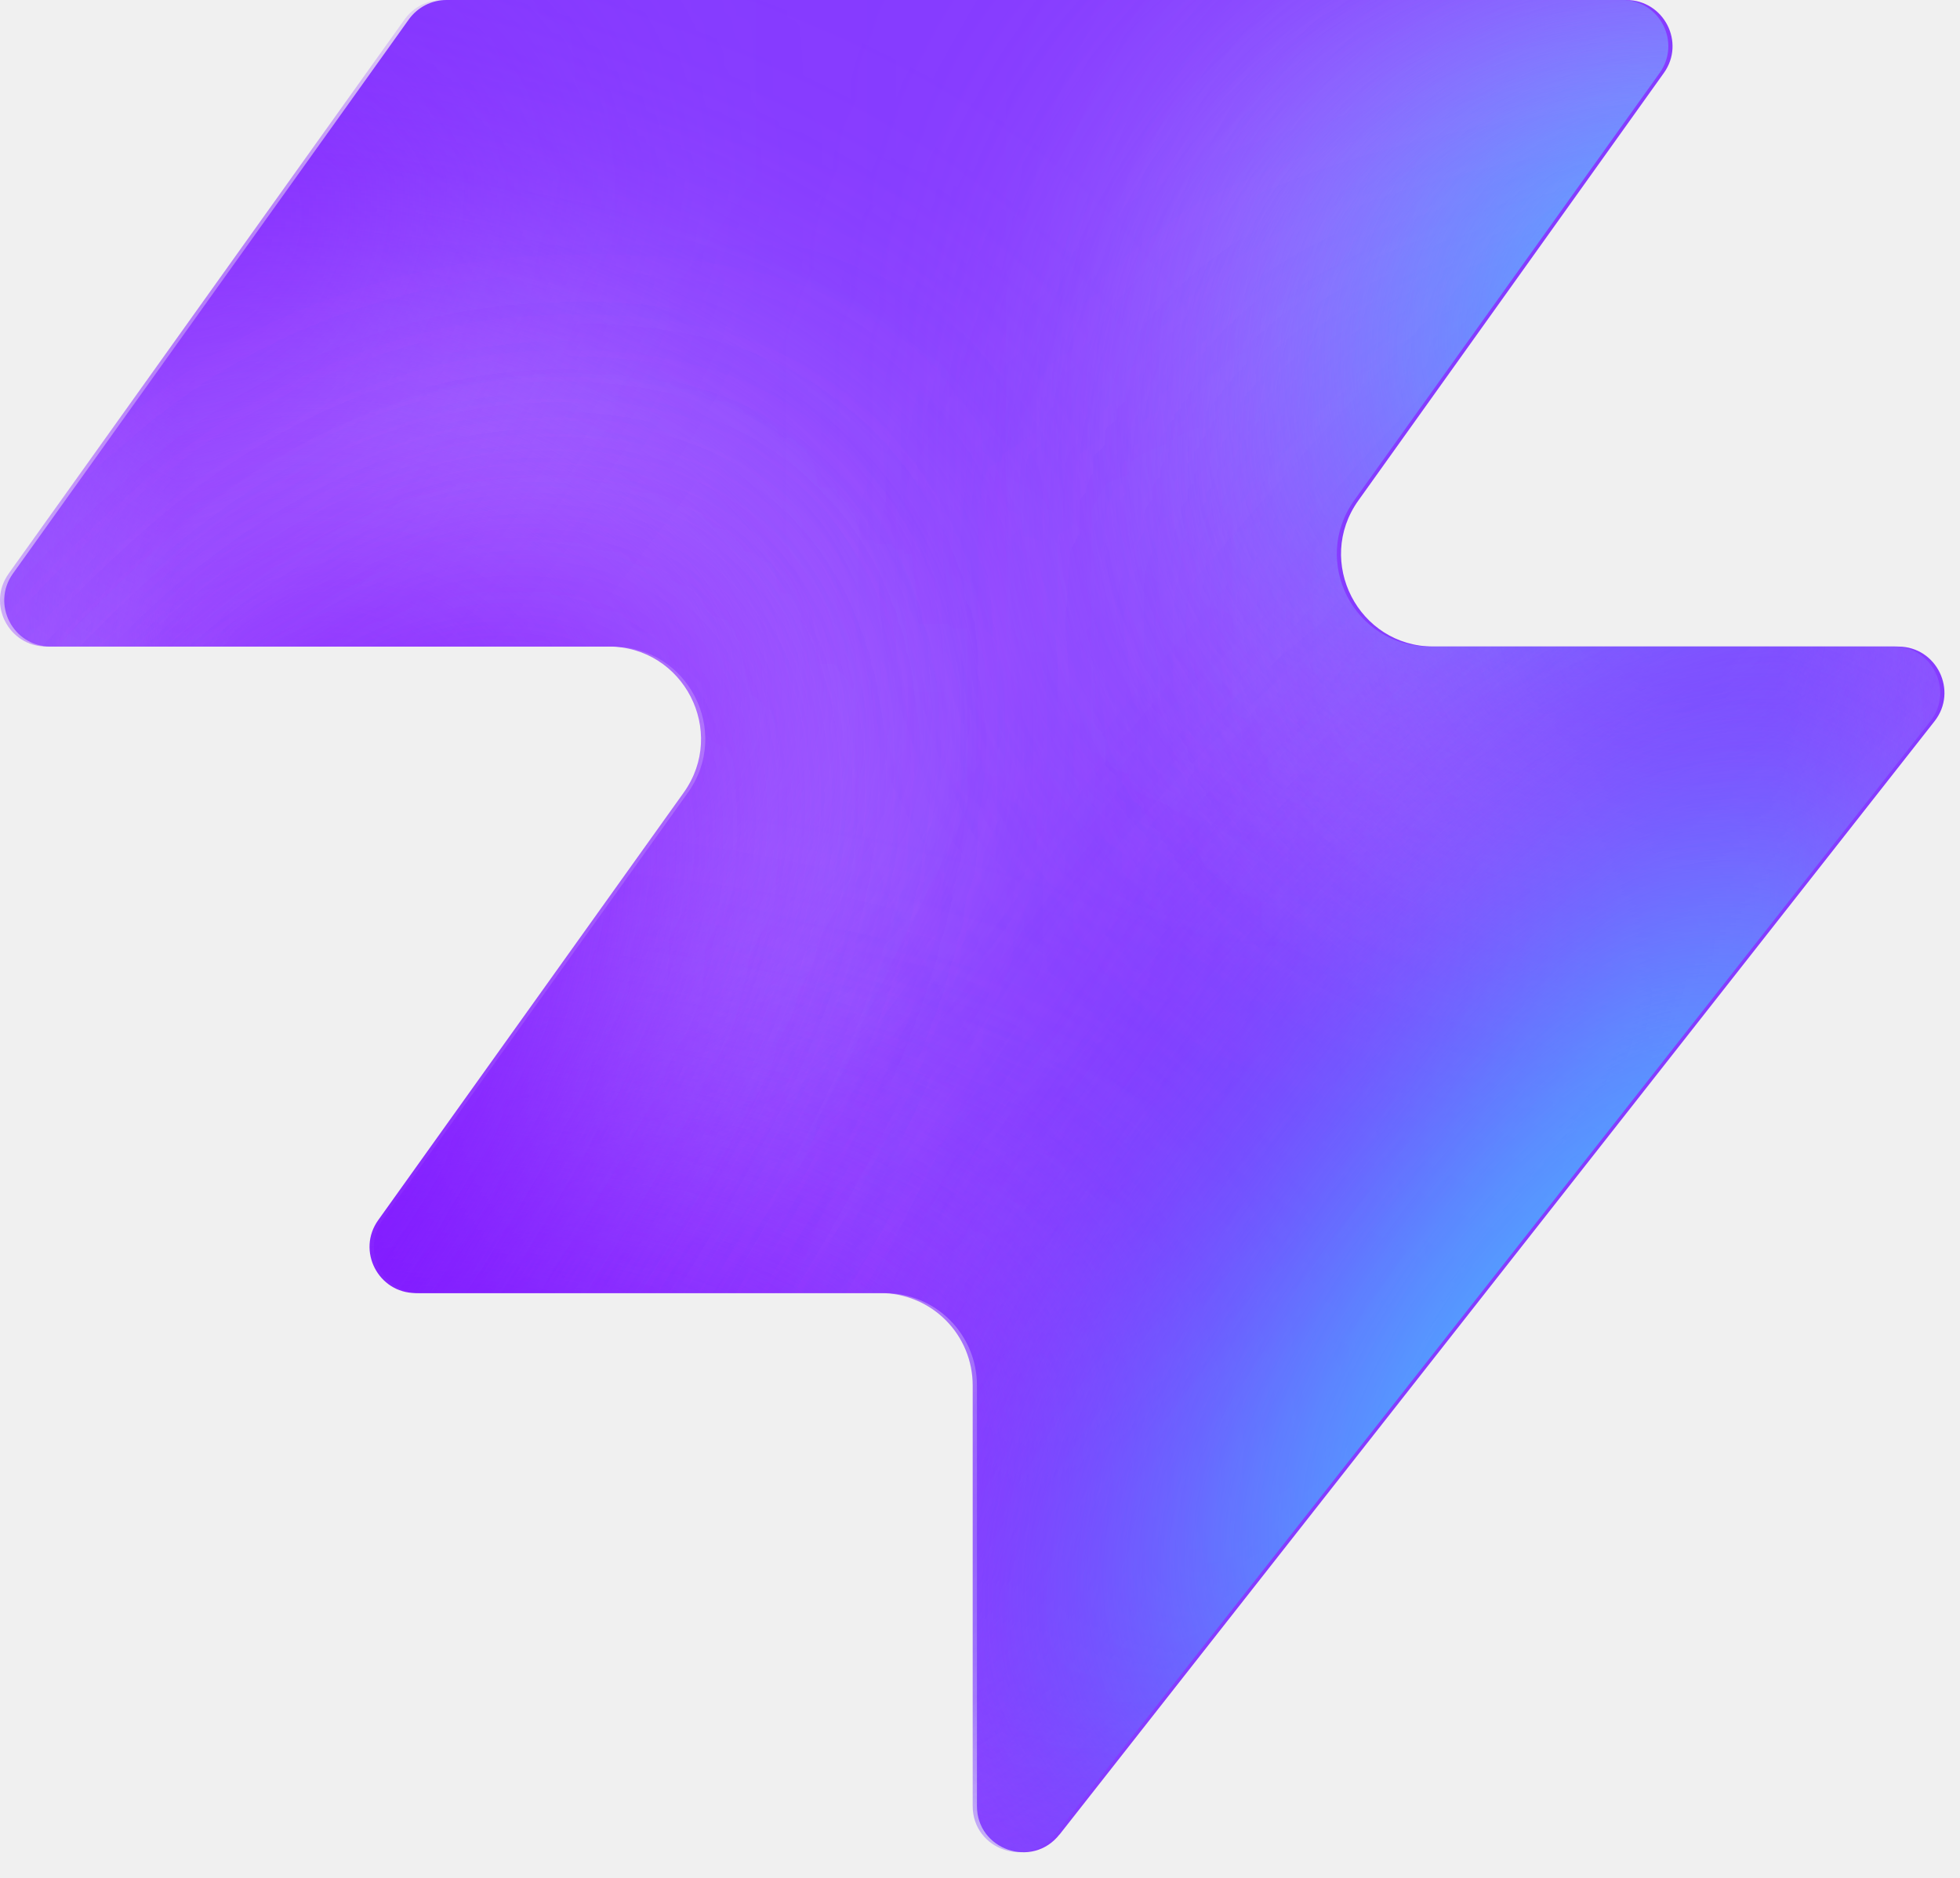
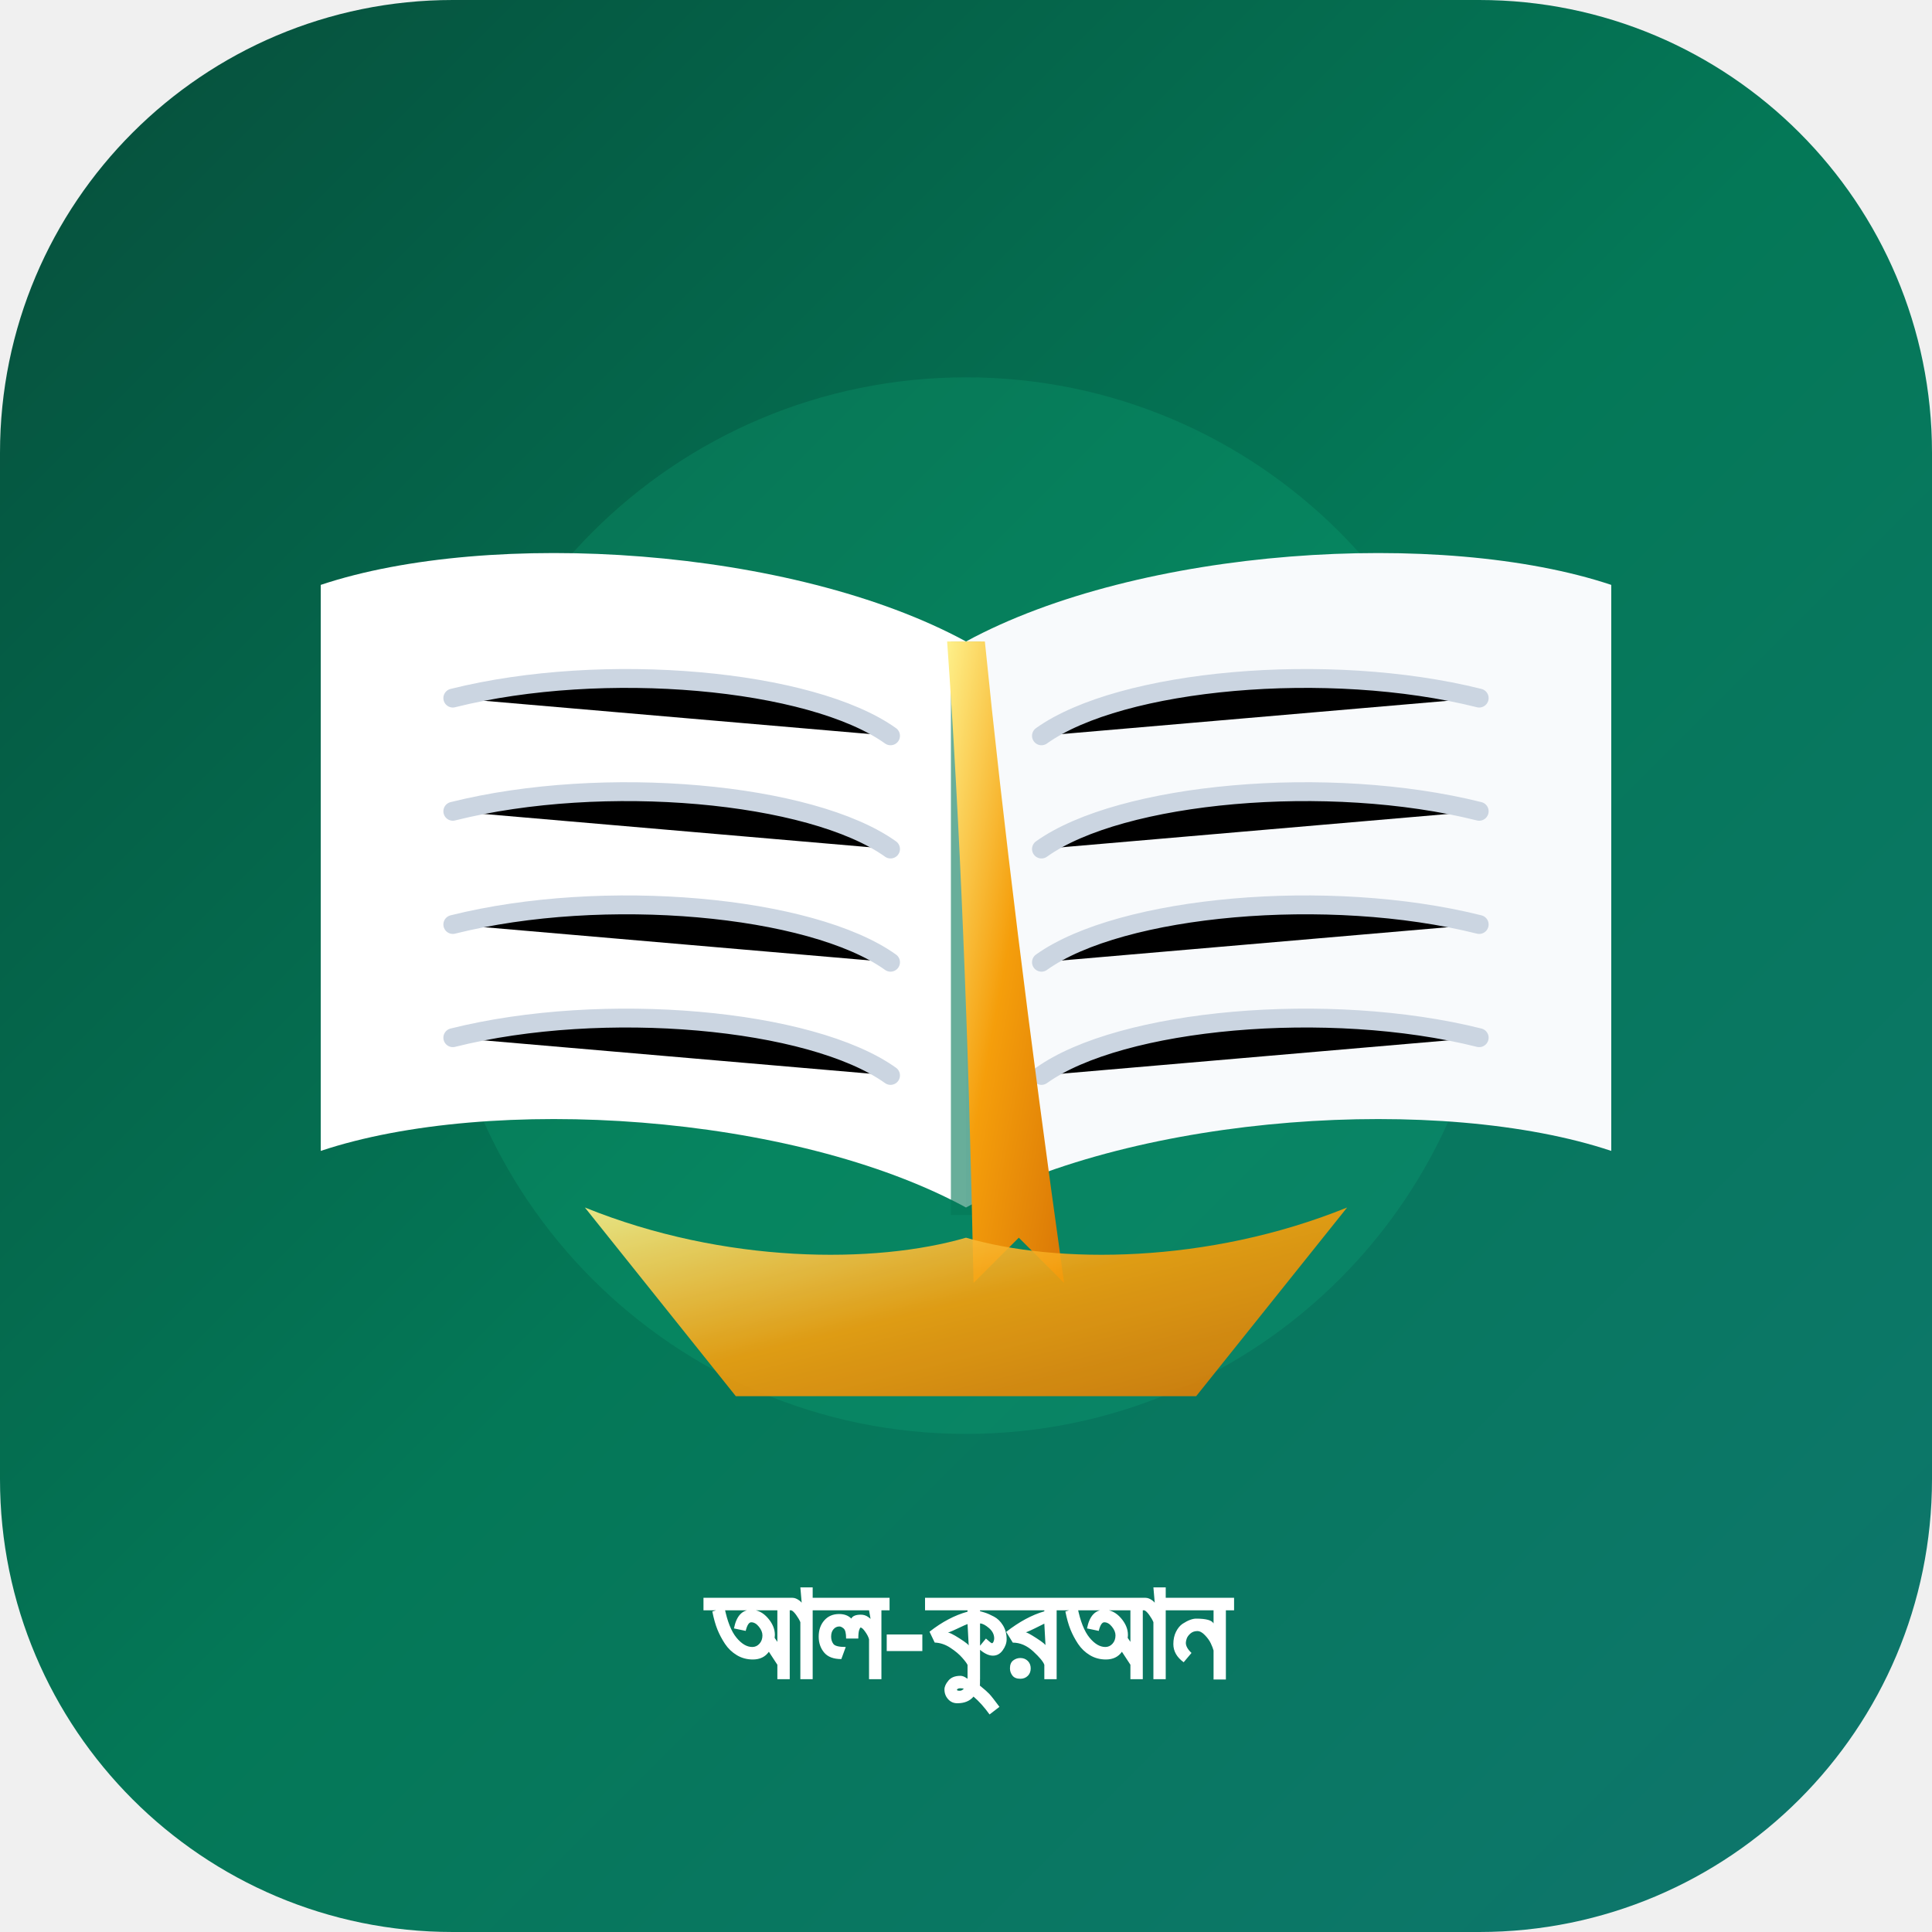
- <svg xmlns="http://www.w3.org/2000/svg" width="48" height="46" fill="none" viewBox="0 0 48 46">
-   <path fill="#863bff" d="M25.946 44.938c-.664.845-2.021.375-2.021-.698V33.937a2.26 2.26 0 0 0-2.262-2.262H10.287c-.92 0-1.456-1.04-.92-1.788l7.48-10.471c1.07-1.497 0-3.578-1.842-3.578H1.237c-.92 0-1.456-1.04-.92-1.788L10.013.474c.214-.297.556-.474.92-.474h28.894c.92 0 1.456 1.04.92 1.788l-7.48 10.471c-1.07 1.498 0 3.579 1.842 3.579h11.377c.943 0 1.473 1.088.89 1.83L25.947 44.94z" style="fill:#863bff;fill:color(display-p3 .525 .23 1);fill-opacity:1" />
-   <mask id="a" width="48" height="46" x="0" y="0" maskUnits="userSpaceOnUse" style="mask-type:alpha">
-     <path fill="#000" d="M25.842 44.938c-.664.844-2.021.375-2.021-.698V33.937a2.26 2.26 0 0 0-2.262-2.262H10.183c-.92 0-1.456-1.04-.92-1.788l7.48-10.471c1.07-1.498 0-3.579-1.842-3.579H1.133c-.92 0-1.456-1.04-.92-1.787L9.91.473c.214-.297.556-.474.92-.474h28.894c.92 0 1.456 1.04.92 1.788l-7.48 10.471c-1.07 1.498 0 3.578 1.842 3.578h11.377c.943 0 1.473 1.088.89 1.832L25.843 44.94z" style="fill:#000;fill-opacity:1" />
-   </mask>
-   <g mask="url(#a)">
-     <g filter="url(#b)">
-       <ellipse cx="5.508" cy="14.704" fill="#ede6ff" rx="5.508" ry="14.704" style="fill:#ede6ff;fill:color(display-p3 .927 .903 1);fill-opacity:1" transform="matrix(.00324 1 1 -.00324 -4.47 31.516)" />
-     </g>
-     <g filter="url(#c)">
-       <ellipse cx="10.399" cy="29.851" fill="#ede6ff" rx="10.399" ry="29.851" style="fill:#ede6ff;fill:color(display-p3 .927 .903 1);fill-opacity:1" transform="matrix(.00324 1 1 -.00324 -39.328 7.883)" />
-     </g>
-     <g filter="url(#d)">
-       <ellipse cx="5.508" cy="30.487" fill="#7e14ff" rx="5.508" ry="30.487" style="fill:#7e14ff;fill:color(display-p3 .492 .077 1);fill-opacity:1" transform="rotate(89.814 -25.913 -14.639)scale(1 -1)" />
-     </g>
-     <g filter="url(#e)">
-       <ellipse cx="5.508" cy="30.599" fill="#7e14ff" rx="5.508" ry="30.599" style="fill:#7e14ff;fill:color(display-p3 .492 .077 1);fill-opacity:1" transform="rotate(89.814 -32.644 -3.334)scale(1 -1)" />
-     </g>
-     <g filter="url(#f)">
-       <ellipse cx="5.508" cy="30.599" fill="#7e14ff" rx="5.508" ry="30.599" style="fill:#7e14ff;fill:color(display-p3 .492 .077 1);fill-opacity:1" transform="matrix(.00324 1 1 -.00324 -34.34 30.47)" />
-     </g>
-     <g filter="url(#g)">
-       <ellipse cx="14.072" cy="22.078" fill="#ede6ff" rx="14.072" ry="22.078" style="fill:#ede6ff;fill:color(display-p3 .927 .903 1);fill-opacity:1" transform="rotate(93.35 24.506 48.493)scale(-1 1)" />
-     </g>
-     <g filter="url(#h)">
-       <ellipse cx="3.47" cy="21.501" fill="#7e14ff" rx="3.47" ry="21.501" style="fill:#7e14ff;fill:color(display-p3 .492 .077 1);fill-opacity:1" transform="rotate(89.009 28.708 47.59)scale(-1 1)" />
-     </g>
-     <g filter="url(#i)">
-       <ellipse cx="3.47" cy="21.501" fill="#7e14ff" rx="3.47" ry="21.501" style="fill:#7e14ff;fill:color(display-p3 .492 .077 1);fill-opacity:1" transform="rotate(89.009 28.708 47.59)scale(-1 1)" />
-     </g>
-     <g filter="url(#j)">
-       <ellipse cx=".387" cy="8.972" fill="#7e14ff" rx="4.407" ry="29.108" style="fill:#7e14ff;fill:color(display-p3 .492 .077 1);fill-opacity:1" transform="rotate(39.51 .387 8.972)" />
-     </g>
-     <g filter="url(#k)">
-       <ellipse cx="47.523" cy="-6.092" fill="#7e14ff" rx="4.407" ry="29.108" style="fill:#7e14ff;fill:color(display-p3 .492 .077 1);fill-opacity:1" transform="rotate(37.892 47.523 -6.092)" />
-     </g>
-     <g filter="url(#l)">
-       <ellipse cx="41.412" cy="6.333" fill="#47bfff" rx="5.971" ry="9.665" style="fill:#47bfff;fill:color(display-p3 .28 .748 1);fill-opacity:1" transform="rotate(37.892 41.412 6.333)" />
-     </g>
-     <g filter="url(#m)">
-       <ellipse cx="-1.879" cy="38.332" fill="#7e14ff" rx="4.407" ry="29.108" style="fill:#7e14ff;fill:color(display-p3 .492 .077 1);fill-opacity:1" transform="rotate(37.892 -1.88 38.332)" />
-     </g>
-     <g filter="url(#n)">
-       <ellipse cx="-1.879" cy="38.332" fill="#7e14ff" rx="4.407" ry="29.108" style="fill:#7e14ff;fill:color(display-p3 .492 .077 1);fill-opacity:1" transform="rotate(37.892 -1.88 38.332)" />
-     </g>
-     <g filter="url(#o)">
-       <ellipse cx="35.651" cy="29.907" fill="#7e14ff" rx="4.407" ry="29.108" style="fill:#7e14ff;fill:color(display-p3 .492 .077 1);fill-opacity:1" transform="rotate(37.892 35.651 29.907)" />
-     </g>
-     <g filter="url(#p)">
-       <ellipse cx="38.418" cy="32.4" fill="#47bfff" rx="5.971" ry="15.297" style="fill:#47bfff;fill:color(display-p3 .28 .748 1);fill-opacity:1" transform="rotate(37.892 38.418 32.4)" />
-     </g>
+ <svg xmlns="http://www.w3.org/2000/svg" viewBox="0 0 512 512" width="512" height="512">
+   <defs>
+     <linearGradient id="bgGrad" x1="0%" y1="0%" x2="100%" y2="100%">
+       <stop offset="0%" stop-color="#064e3b" />
+       <stop offset="50%" stop-color="#047857" />
+       <stop offset="100%" stop-color="#0f766e" />
+     </linearGradient>
+     <linearGradient id="goldGrad" x1="0%" y1="0%" x2="100%" y2="100%">
+       <stop offset="0%" stop-color="#fef08a" />
+       <stop offset="50%" stop-color="#f59e0b" />
+       <stop offset="100%" stop-color="#d97706" />
+     </linearGradient>
+   </defs>
+   <rect width="512" height="512" rx="120" fill="url(#bgGrad)" />
+   <circle cx="256" cy="240" r="140" fill="#10b981" opacity="0.2" />
+   <g transform="translate(0, -10)">
+     <path d="M 256 330 C 210 305 130 300 85 315 L 85 165 C 130 150 210 155 256 180 Z" fill="#ffffff" />
+     <path d="M 120 195 C 160 185 215 190 236 205 M 120 225 C 160 215 215 220 236 235 M 120 255 C 160 245 215 250 236 265 M 120 285 C 160 275 215 280 236 295" stroke="#cbd5e1" stroke-width="5" stroke-linecap="round" />
+     <path d="M 256 330 C 302 305 382 300 427 315 L 427 165 C 382 150 302 155 256 180 Z" fill="#f8fafc" />
+     <path d="M 392 195 C 352 185 297 190 276 205 M 392 225 C 352 215 297 220 276 235 M 392 255 C 352 245 297 250 276 265 M 392 285 C 352 275 297 280 276 295" stroke="#cbd5e1" stroke-width="5" stroke-linecap="round" />
+     <path d="M 252 180 L 260 180 L 260 332 L 252 332 Z" fill="#047857" opacity="0.6" />
+     <path d="M 251 180 Q 256 250 258 350 L 270 338 L 282 350 Q 268 250 261 180 Z" fill="url(#goldGrad)" />
+     <path d="M 155 330 L 195 380 L 317 380 L 357 330 C 320 345 280 345 256 338 C 232 345 192 345 155 330 Z" fill="url(#goldGrad)" opacity="0.9" />
  </g>
-   <defs>
-     <filter id="b" width="60.045" height="41.654" x="-19.77" y="16.149" color-interpolation-filters="sRGB" filterUnits="userSpaceOnUse">
-       <feFlood flood-opacity="0" result="BackgroundImageFix" />
-       <feBlend in="SourceGraphic" in2="BackgroundImageFix" result="shape" />
-       <feGaussianBlur result="effect1_foregroundBlur_2002_17158" stdDeviation="7.659" />
-     </filter>
-     <filter id="c" width="90.34" height="51.437" x="-54.613" y="-7.533" color-interpolation-filters="sRGB" filterUnits="userSpaceOnUse">
-       <feFlood flood-opacity="0" result="BackgroundImageFix" />
-       <feBlend in="SourceGraphic" in2="BackgroundImageFix" result="shape" />
-       <feGaussianBlur result="effect1_foregroundBlur_2002_17158" stdDeviation="7.659" />
-     </filter>
-     <filter id="d" width="79.355" height="29.4" x="-49.64" y="2.03" color-interpolation-filters="sRGB" filterUnits="userSpaceOnUse">
-       <feFlood flood-opacity="0" result="BackgroundImageFix" />
-       <feBlend in="SourceGraphic" in2="BackgroundImageFix" result="shape" />
-       <feGaussianBlur result="effect1_foregroundBlur_2002_17158" stdDeviation="4.596" />
-     </filter>
-     <filter id="e" width="79.579" height="29.4" x="-45.045" y="20.029" color-interpolation-filters="sRGB" filterUnits="userSpaceOnUse">
-       <feFlood flood-opacity="0" result="BackgroundImageFix" />
-       <feBlend in="SourceGraphic" in2="BackgroundImageFix" result="shape" />
-       <feGaussianBlur result="effect1_foregroundBlur_2002_17158" stdDeviation="4.596" />
-     </filter>
-     <filter id="f" width="79.579" height="29.4" x="-43.513" y="21.178" color-interpolation-filters="sRGB" filterUnits="userSpaceOnUse">
-       <feFlood flood-opacity="0" result="BackgroundImageFix" />
-       <feBlend in="SourceGraphic" in2="BackgroundImageFix" result="shape" />
-       <feGaussianBlur result="effect1_foregroundBlur_2002_17158" stdDeviation="4.596" />
-     </filter>
-     <filter id="g" width="74.749" height="58.852" x="15.756" y="-17.901" color-interpolation-filters="sRGB" filterUnits="userSpaceOnUse">
-       <feFlood flood-opacity="0" result="BackgroundImageFix" />
-       <feBlend in="SourceGraphic" in2="BackgroundImageFix" result="shape" />
-       <feGaussianBlur result="effect1_foregroundBlur_2002_17158" stdDeviation="7.659" />
-     </filter>
-     <filter id="h" width="61.377" height="25.362" x="23.548" y="2.284" color-interpolation-filters="sRGB" filterUnits="userSpaceOnUse">
-       <feFlood flood-opacity="0" result="BackgroundImageFix" />
-       <feBlend in="SourceGraphic" in2="BackgroundImageFix" result="shape" />
-       <feGaussianBlur result="effect1_foregroundBlur_2002_17158" stdDeviation="4.596" />
-     </filter>
-     <filter id="i" width="61.377" height="25.362" x="23.548" y="2.284" color-interpolation-filters="sRGB" filterUnits="userSpaceOnUse">
-       <feFlood flood-opacity="0" result="BackgroundImageFix" />
-       <feBlend in="SourceGraphic" in2="BackgroundImageFix" result="shape" />
-       <feGaussianBlur result="effect1_foregroundBlur_2002_17158" stdDeviation="4.596" />
-     </filter>
-     <filter id="j" width="56.045" height="63.649" x="-27.636" y="-22.853" color-interpolation-filters="sRGB" filterUnits="userSpaceOnUse">
-       <feFlood flood-opacity="0" result="BackgroundImageFix" />
-       <feBlend in="SourceGraphic" in2="BackgroundImageFix" result="shape" />
-       <feGaussianBlur result="effect1_foregroundBlur_2002_17158" stdDeviation="4.596" />
-     </filter>
-     <filter id="k" width="54.814" height="64.646" x="20.116" y="-38.415" color-interpolation-filters="sRGB" filterUnits="userSpaceOnUse">
-       <feFlood flood-opacity="0" result="BackgroundImageFix" />
-       <feBlend in="SourceGraphic" in2="BackgroundImageFix" result="shape" />
-       <feGaussianBlur result="effect1_foregroundBlur_2002_17158" stdDeviation="4.596" />
-     </filter>
-     <filter id="l" width="33.541" height="35.313" x="24.641" y="-11.323" color-interpolation-filters="sRGB" filterUnits="userSpaceOnUse">
-       <feFlood flood-opacity="0" result="BackgroundImageFix" />
-       <feBlend in="SourceGraphic" in2="BackgroundImageFix" result="shape" />
-       <feGaussianBlur result="effect1_foregroundBlur_2002_17158" stdDeviation="4.596" />
-     </filter>
-     <filter id="m" width="54.814" height="64.646" x="-29.286" y="6.009" color-interpolation-filters="sRGB" filterUnits="userSpaceOnUse">
-       <feFlood flood-opacity="0" result="BackgroundImageFix" />
-       <feBlend in="SourceGraphic" in2="BackgroundImageFix" result="shape" />
-       <feGaussianBlur result="effect1_foregroundBlur_2002_17158" stdDeviation="4.596" />
-     </filter>
-     <filter id="n" width="54.814" height="64.646" x="-29.286" y="6.009" color-interpolation-filters="sRGB" filterUnits="userSpaceOnUse">
-       <feFlood flood-opacity="0" result="BackgroundImageFix" />
-       <feBlend in="SourceGraphic" in2="BackgroundImageFix" result="shape" />
-       <feGaussianBlur result="effect1_foregroundBlur_2002_17158" stdDeviation="4.596" />
-     </filter>
-     <filter id="o" width="54.814" height="64.646" x="8.244" y="-2.416" color-interpolation-filters="sRGB" filterUnits="userSpaceOnUse">
-       <feFlood flood-opacity="0" result="BackgroundImageFix" />
-       <feBlend in="SourceGraphic" in2="BackgroundImageFix" result="shape" />
-       <feGaussianBlur result="effect1_foregroundBlur_2002_17158" stdDeviation="4.596" />
-     </filter>
-     <filter id="p" width="39.409" height="43.623" x="18.713" y="10.588" color-interpolation-filters="sRGB" filterUnits="userSpaceOnUse">
-       <feFlood flood-opacity="0" result="BackgroundImageFix" />
-       <feBlend in="SourceGraphic" in2="BackgroundImageFix" result="shape" />
-       <feGaussianBlur result="effect1_foregroundBlur_2002_17158" stdDeviation="4.596" />
-     </filter>
-   </defs>
+   <text x="256" y="445" font-family="'Hind Siliguri', 'Kalpurush', sans-serif" font-size="36" font-weight="700" fill="#ffffff" text-anchor="middle">আল-কুরআন</text>
</svg>
